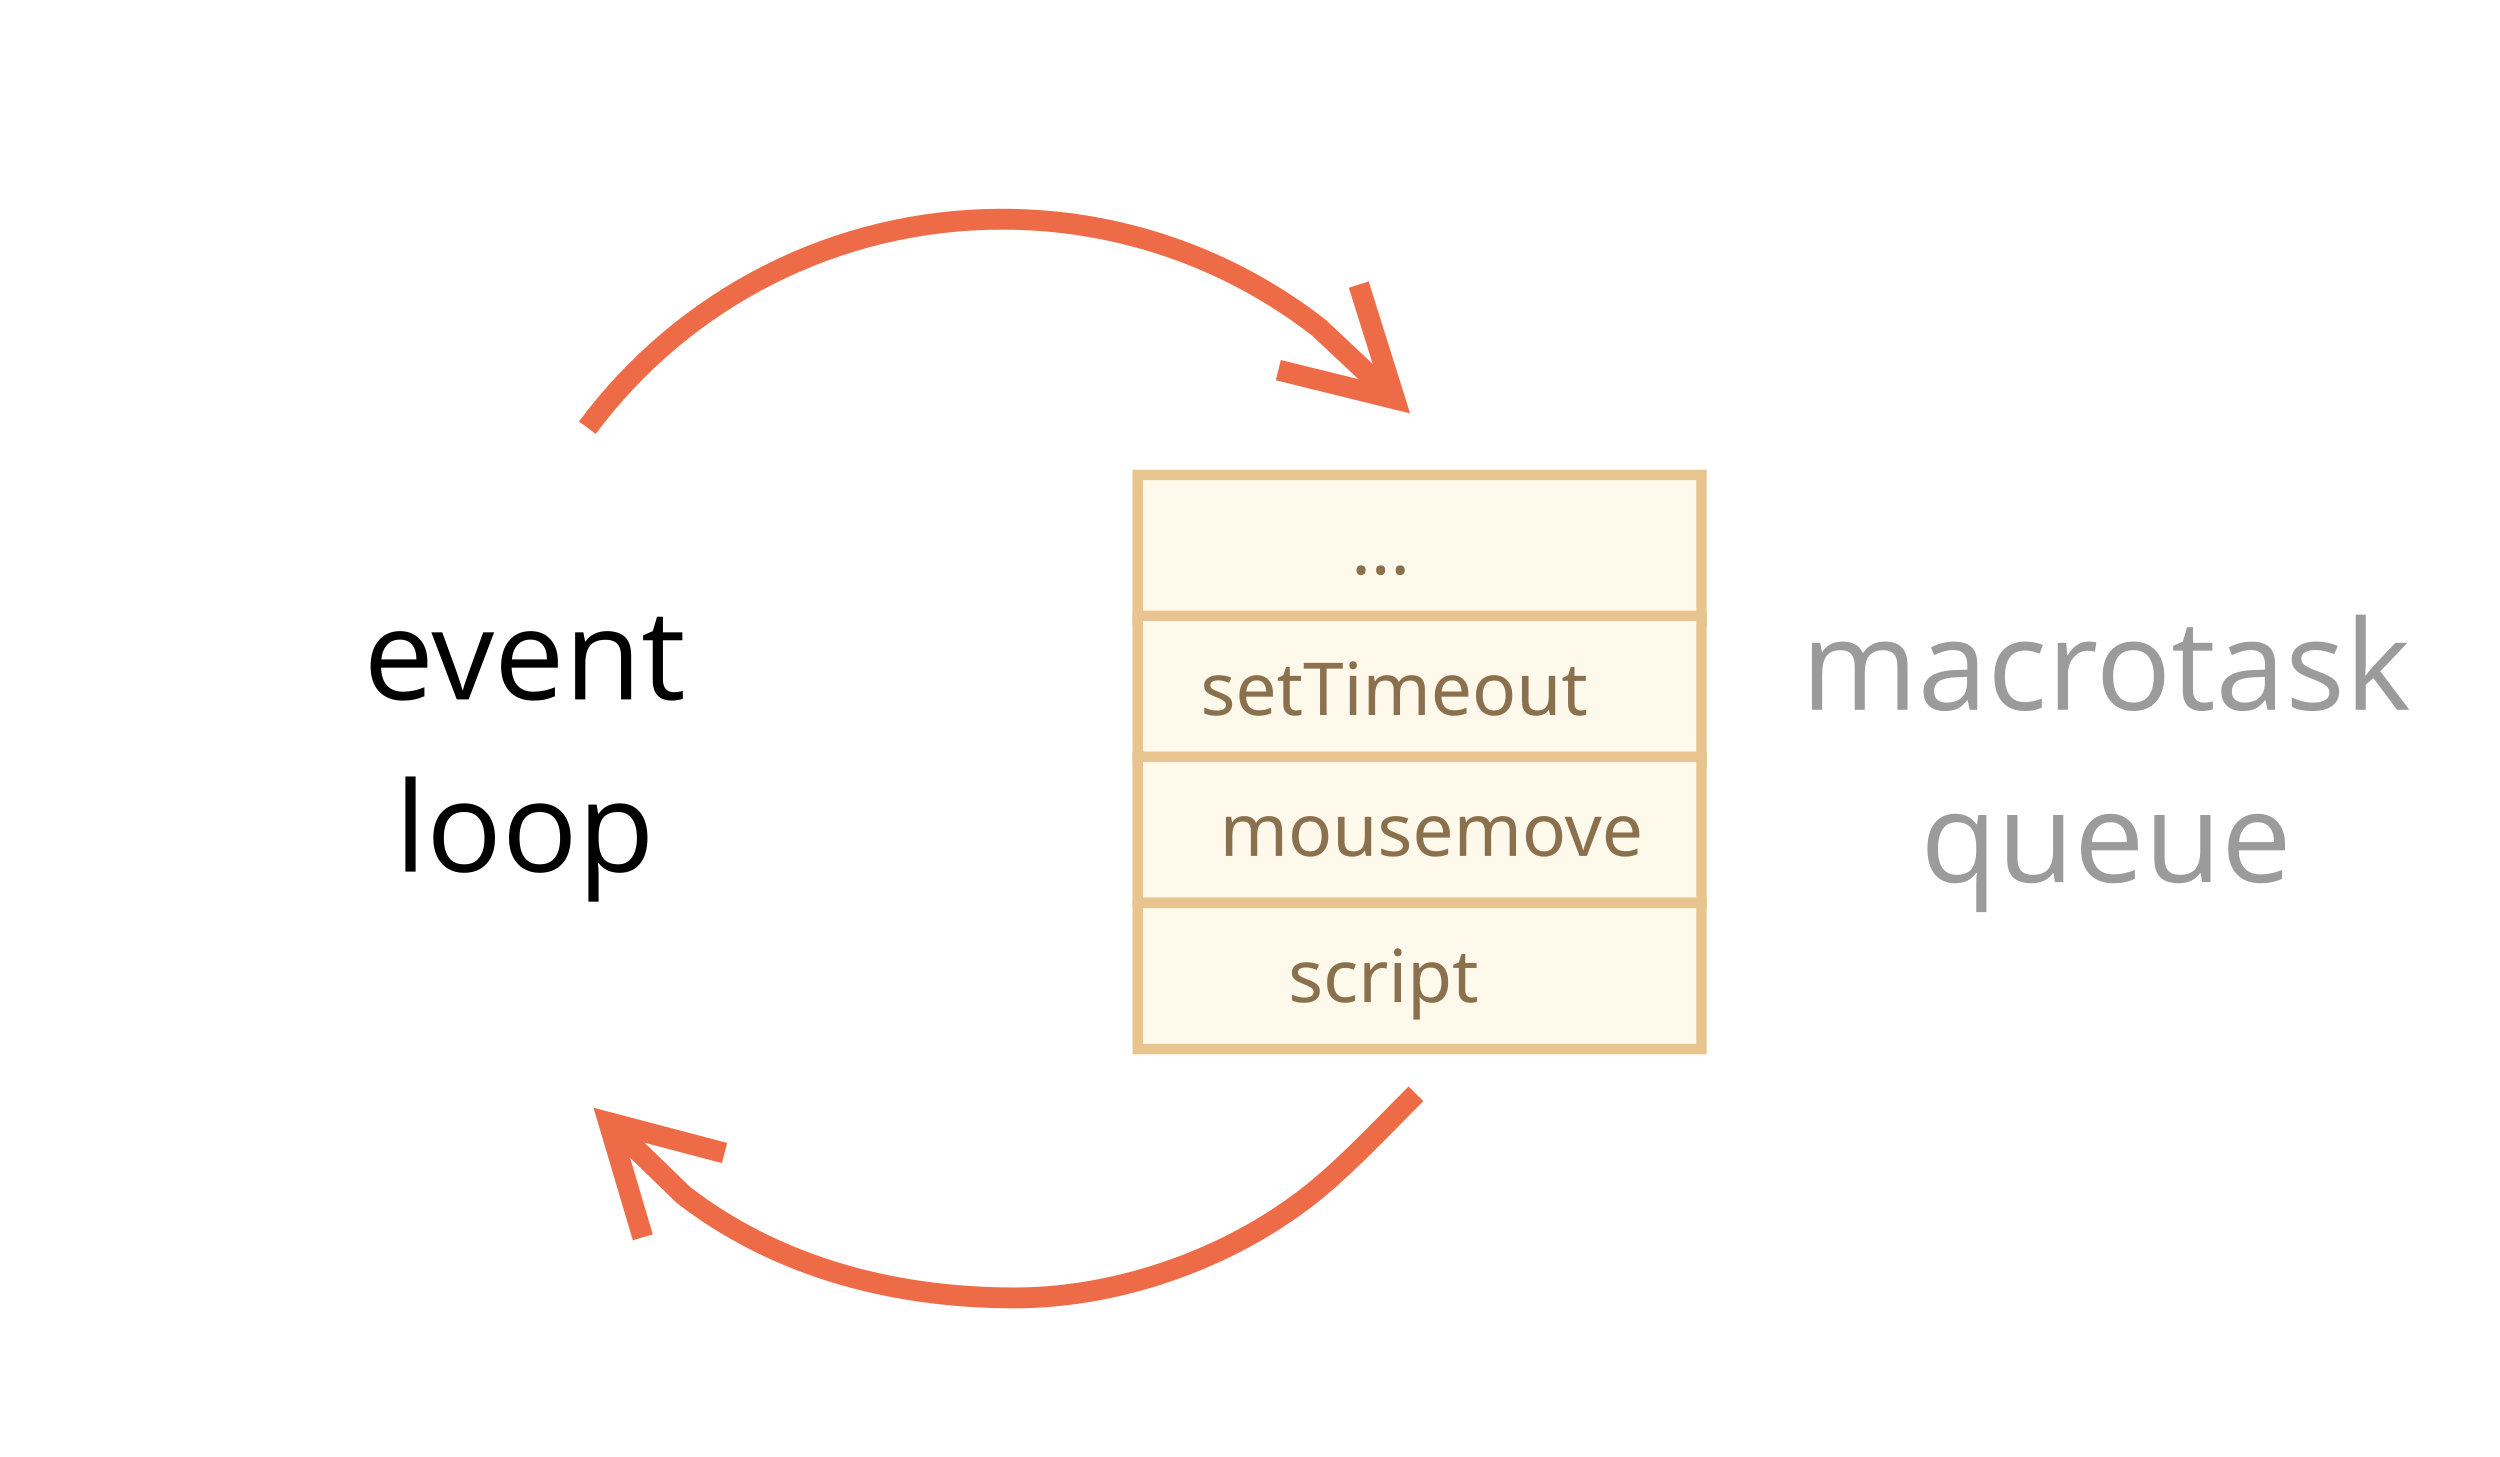
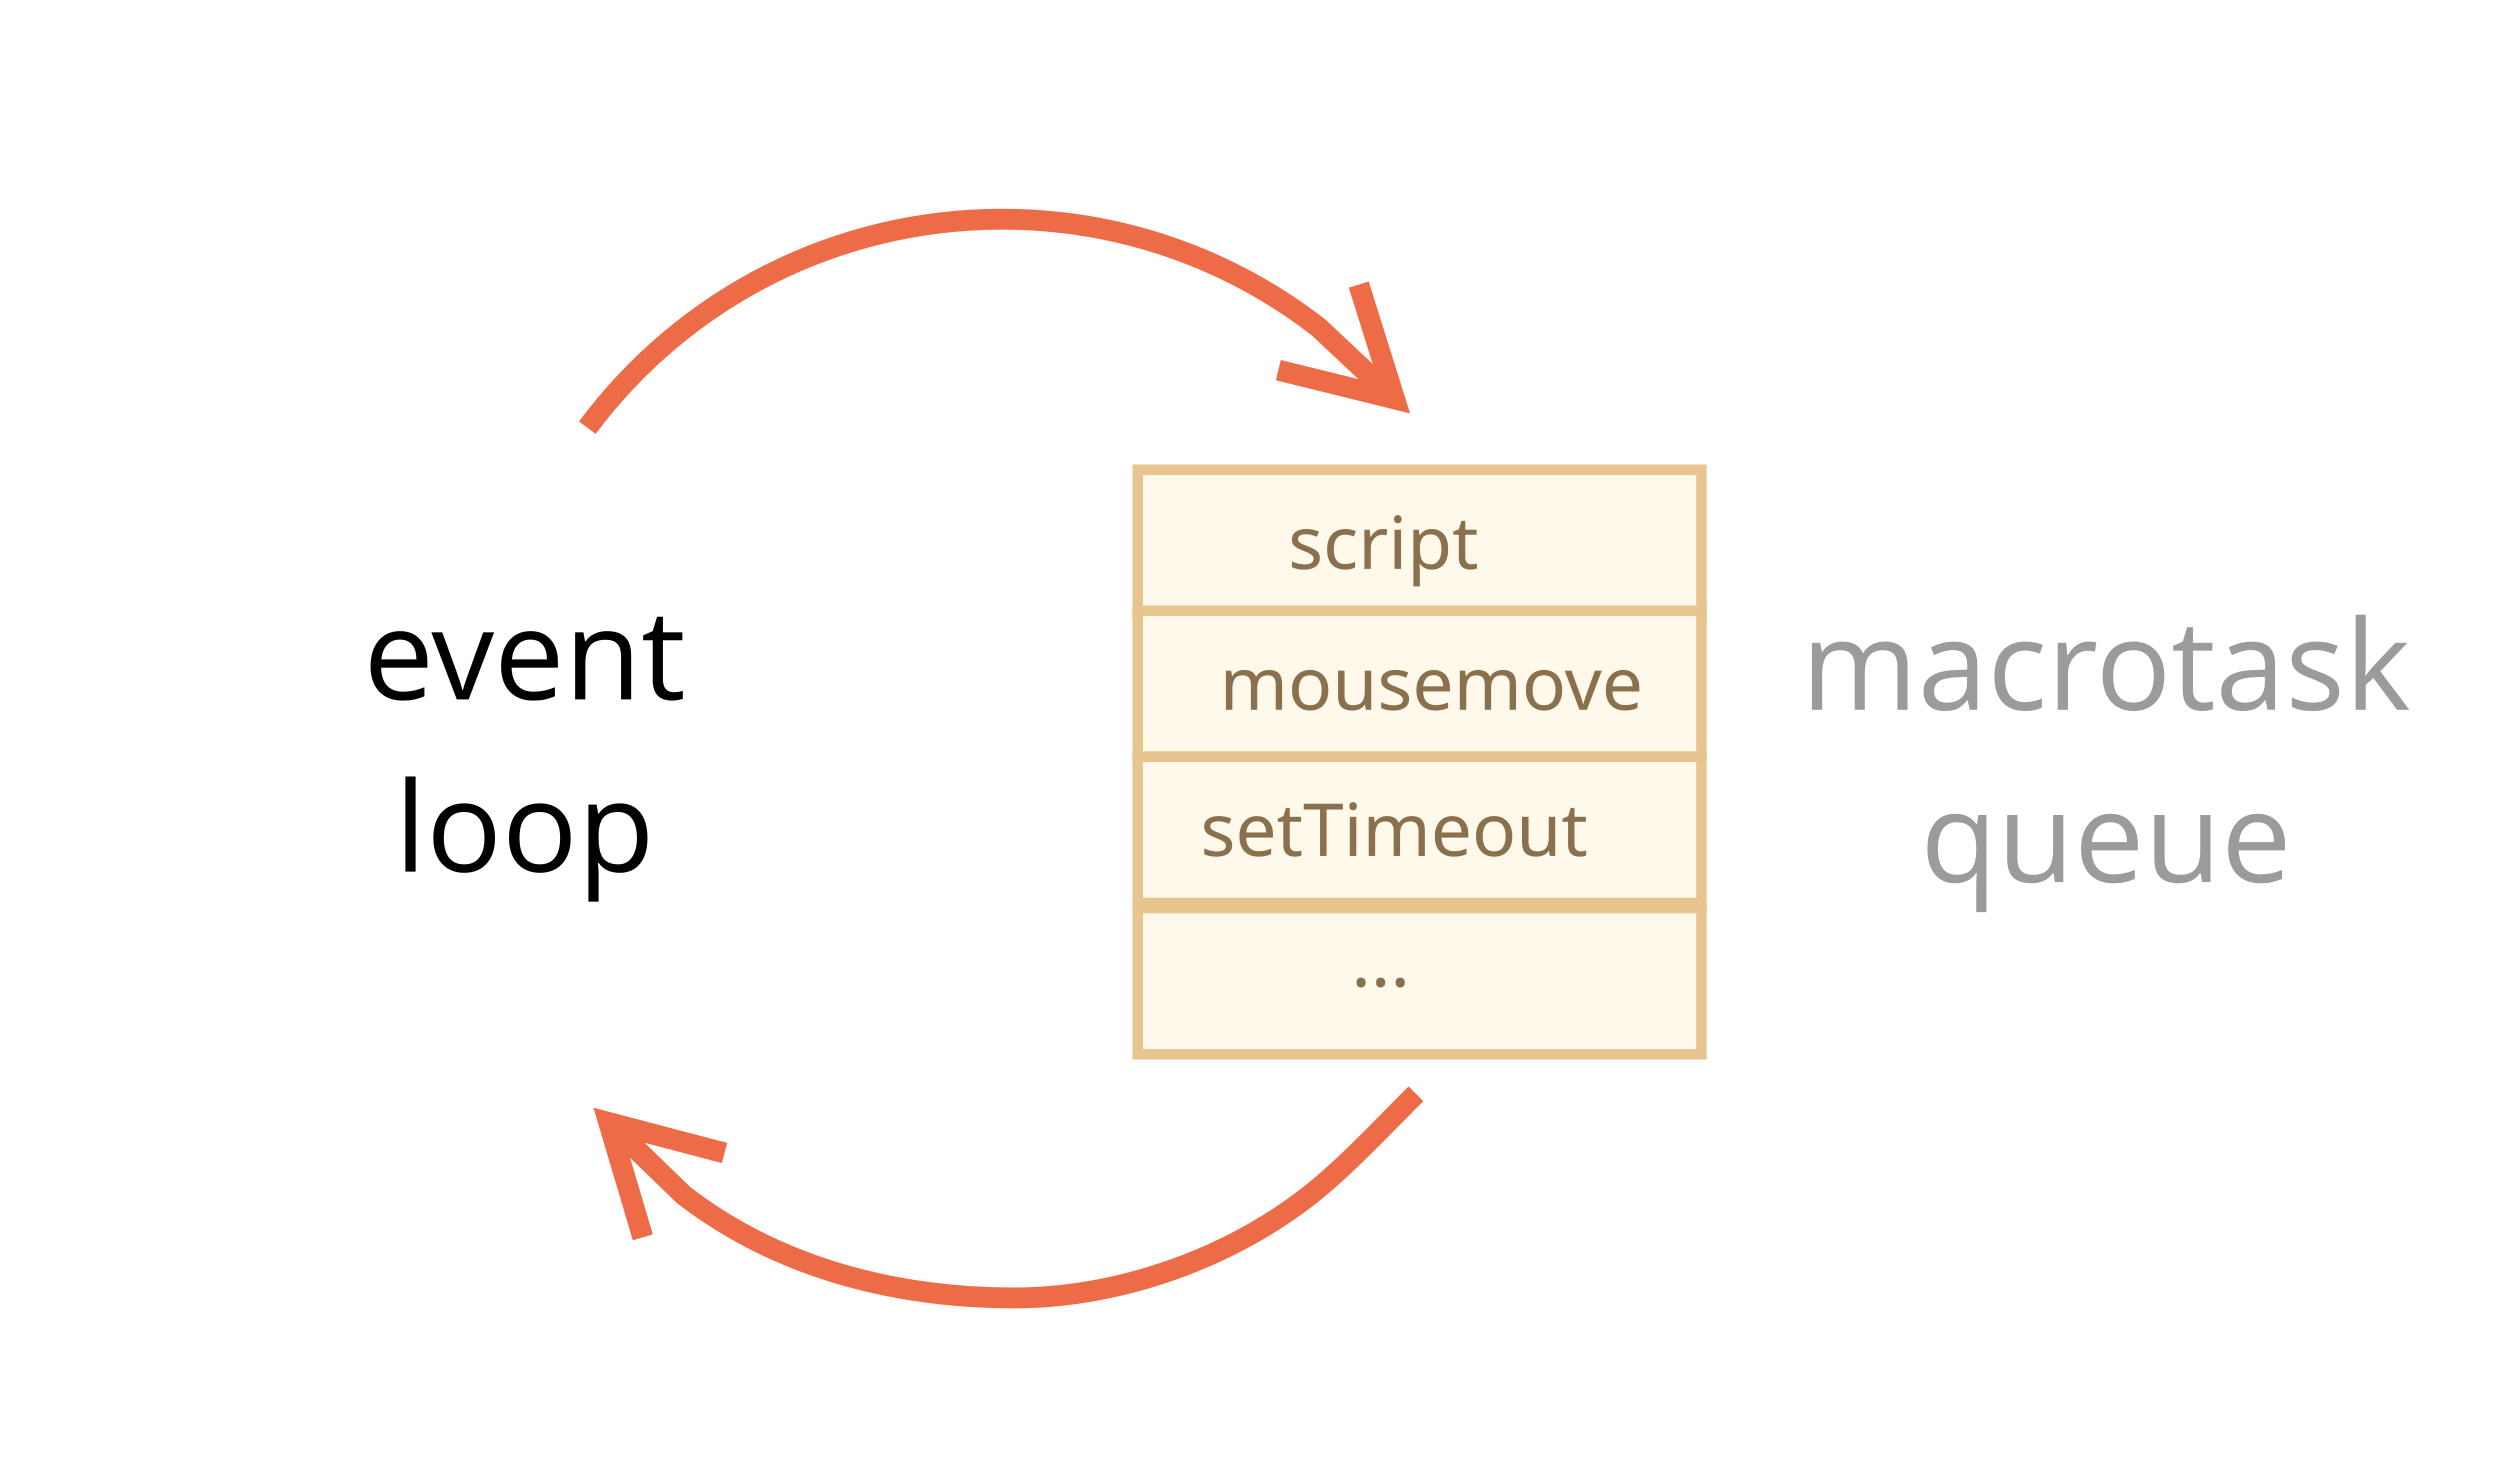
<svg xmlns="http://www.w3.org/2000/svg" width="479px" height="279px" viewBox="0 0 479 279" version="1.1">
  <g id="promise" stroke="none" stroke-width="1" fill="none" fill-rule="evenodd">
    <g id="eventLoop.svg">
-       <rect id="Rectangle-1-Copy-5" stroke="#E8C48E" stroke-width="2" fill="#FFF9EB" x="218" y="91" width="108" height="28" />
+       <rect id="Rectangle-1-Copy-5" stroke="#E8C48E" stroke-width="2" fill="#FFF9EB" x="218" y="174" width="108" height="28" />
      <text id="..." font-family="PTMono-Regular, PT Mono" font-size="14" font-weight="normal" line-spacing="20" fill="#8A704D">
-         <tspan x="258.9" y="110">...</tspan>
+         <tspan x="258.9" y="189">...</tspan>
      </text>
-       <rect id="Rectangle-1-Copy-6" stroke="#E8C48E" stroke-width="2" fill="#FFF9EB" x="218" y="118" width="108" height="28" />
-       <text id="setTimeout" font-family="PTMono-Regular, PT Mono" font-size="14" font-weight="normal" line-spacing="20" fill="#8A704D">
-         <tspan x="230" y="137">setTimeout</tspan>
+       <rect id="Rectangle-1-Copy-6" stroke="#E8C48E" stroke-width="2" fill="#FFF9EB" x="218" y="90" width="108" height="28" />
+       <rect id="Rectangle-1-Copy-8" stroke="#E8C48E" stroke-width="2" fill="#FFF9EB" x="218" y="117" width="108" height="28" />
+       <text id="mousemove" font-family="PTMono-Regular, PT Mono" font-size="14" font-weight="normal" line-spacing="20" fill="#8A704D">
+         <tspan x="233.7" y="136">mousemove</tspan>
      </text>
-       <rect id="Rectangle-1-Copy-8" stroke="#E8C48E" stroke-width="2" fill="#FFF9EB" x="218" y="145" width="108" height="28" />
-       <text id="mousemove" font-family="PTMono-Regular, PT Mono" font-size="14" font-weight="normal" line-spacing="20" fill="#8A704D">
-         <tspan x="233.7" y="164">mousemove</tspan>
-       </text>
-       <rect id="Rectangle-1-Copy-9" stroke="#E8C48E" stroke-width="2" fill="#FFF9EB" x="218" y="173" width="108" height="28" />
+       <rect id="Rectangle-1-Copy-9" stroke="#E8C48E" stroke-width="2" fill="#FFF9EB" x="218" y="145" width="108" height="28" />
      <text id="script" font-family="PTMono-Regular, PT Mono" font-size="14" font-weight="normal" line-spacing="20" fill="#8A704D">
-         <tspan x="246.8" y="192">script</tspan>
+         <tspan x="246.8" y="109">script</tspan>
      </text>
      <text id="event-loop" font-family="OpenSans-Regular, Open Sans" font-size="24" font-weight="normal" fill="#000000">
        <tspan x="69.662" y="134">event</tspan>
        <tspan x="75.615" y="167">loop</tspan>
      </text>
      <text id="macrotask-queue" font-family="OpenSans-Regular, Open Sans" font-size="24" font-weight="normal" fill="#9B9B9B">
        <tspan x="345.111" y="136">macrotask</tspan>
        <tspan x="367.951" y="169">queue</tspan>
      </text>
      <path id="Path" d="M263.011,69.735 L258.427,55.125 L262.244,53.928 L270.177,79.215 L244.447,72.864 L245.406,68.98 L260.271,72.65 L251.379,64.293 C234.508,51.213 213.806,44 192,44 C160.941,44 132.333,58.695 114.136,83.143 L110.928,80.755 C129.871,55.303 159.664,40 192,40 C214.734,40 236.327,47.535 253.907,61.191 L254.05,61.313 L263.011,69.735 Z" fill="#EE6B47" fill-rule="nonzero" />
      <path id="Path-Copy-2" d="M120.725,221.829 L125.083,236.507 L121.249,237.646 L113.705,212.239 L139.335,218.986 L138.316,222.854 L123.509,218.956 L132.28,227.458 C148.554,239.99 169.797,246.68 194.413,246.68 C211.209,246.68 229.275,241.158 243.817,231.645 C250.728,227.124 255.441,222.839 265.167,212.92 L265.501,212.579 C267.561,210.479 268.636,209.389 269.882,208.148 L272.705,210.982 C271.473,212.209 270.407,213.29 268.357,215.38 L268.024,215.72 C258.102,225.839 253.234,230.264 246.007,234.992 C230.822,244.926 211.996,250.68 194.413,250.68 C168.898,250.68 146.76,243.694 129.747,230.556 L129.658,230.487 L120.725,221.829 Z" fill="#EE6B47" fill-rule="nonzero" />
+       <text id="setTimeout" font-family="PTMono-Regular, PT Mono" font-size="14" font-weight="normal" line-spacing="20" fill="#8A704D">
+         <tspan x="230" y="164">setTimeout</tspan>
+       </text>
    </g>
  </g>
</svg>
